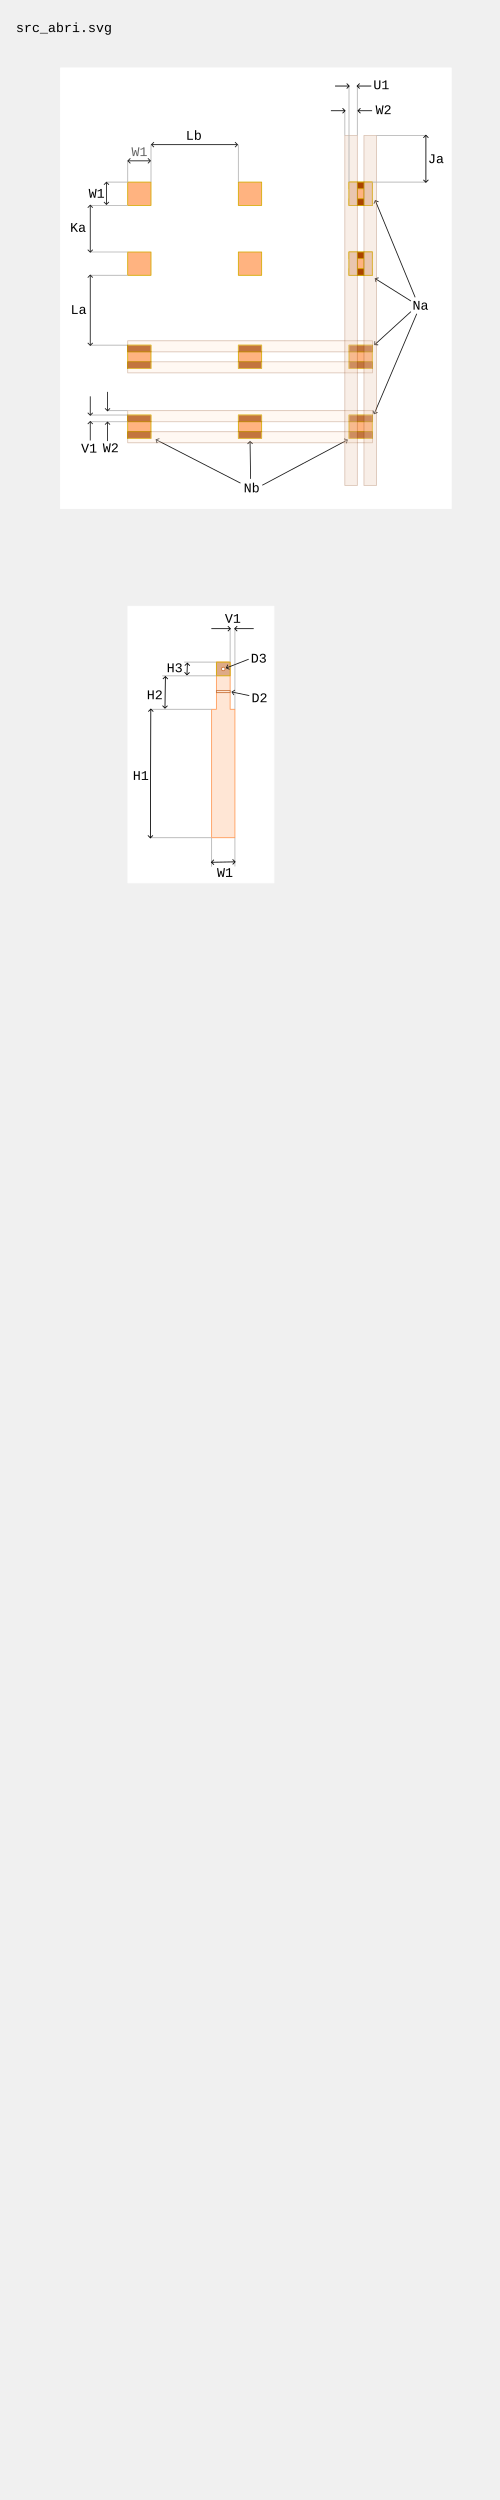
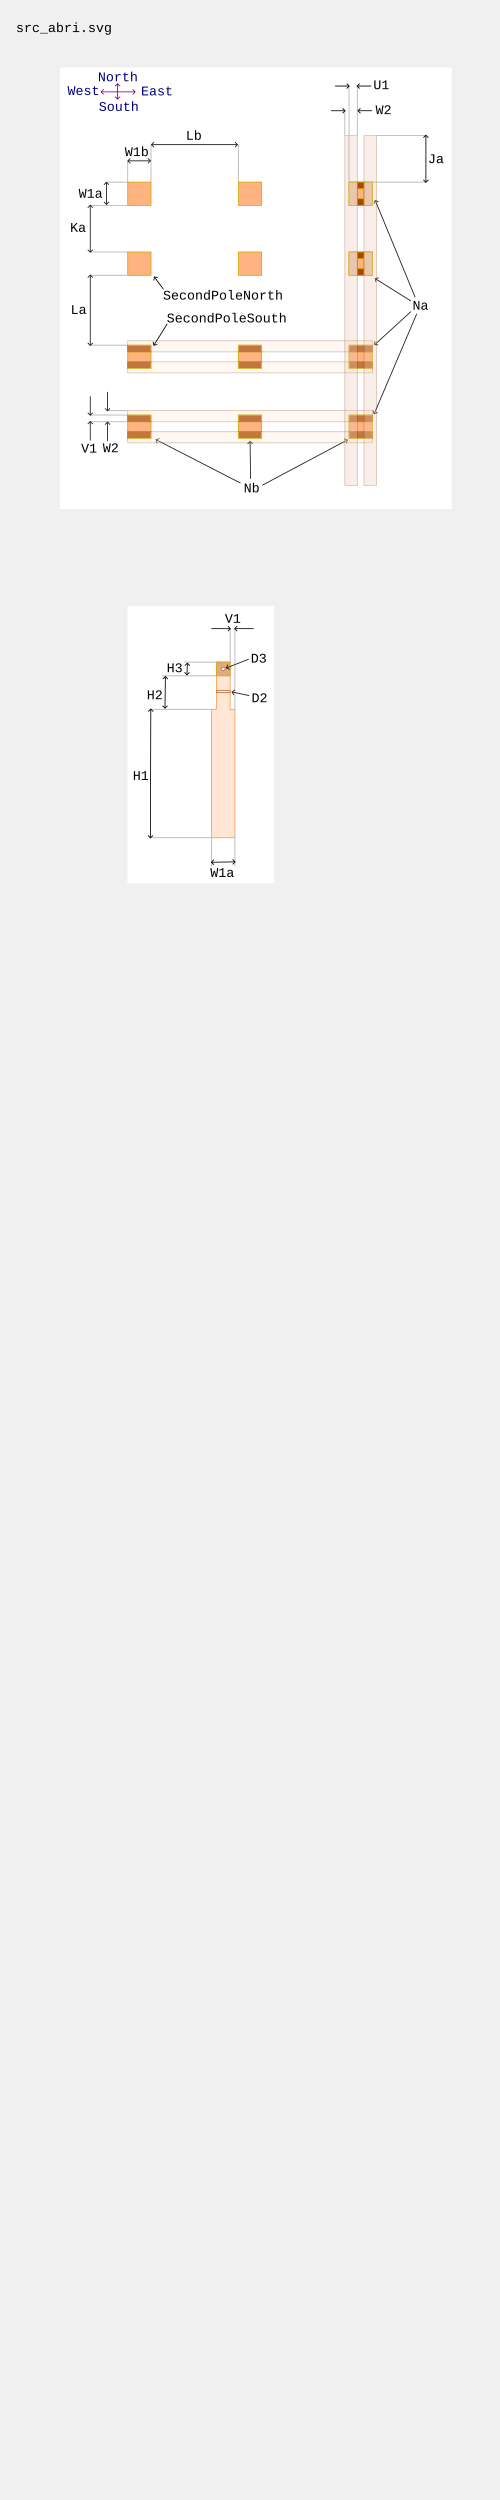
<svg xmlns="http://www.w3.org/2000/svg" width="600" height="3000" viewBox="0 0 158.75 793.75" version="1.1" id="svg1">
  <defs id="defs1">
+     <rect x="7.008" y="105.754" width="74.537" height="33.128" id="rect36" />
+     <rect x="175.195" y="110.213" width="89.19" height="29.942" id="rect35" />
+     <rect x="88.553" y="138.882" width="82.819" height="22.935" id="rect31" />
+     <rect x="97.472" y="87.279" width="78.997" height="23.572" id="rect26" />
+     <rect x="200.04" y="372.687" width="167.55" height="24.846" id="rect25" />
+     <rect x="195.581" y="345.293" width="205.774" height="28.031" id="rect11" />
    <rect x="165.776" y="741.261" width="31.533" height="28.155" id="rect33" />
    <rect x="112.845" y="741.035" width="33.11" height="25.677" id="rect32" />
    <rect x="152.487" y="717.611" width="42.57" height="29.506" id="rect29" />
    <rect x="410.835" y="850.051" width="34.687" height="30.632" id="rect28" />
    <rect x="403.177" y="903.658" width="27.479" height="31.984" id="rect27" />
    <rect x="396.42" y="966.725" width="38.291" height="32.434" id="rect24" />
    <rect x="327.047" y="1010.871" width="49.102" height="33.786" id="rect10" />
    <rect x="461.739" y="125.908" width="36.263" height="20.497" id="rect22" />
    <rect x="464.217" y="87.843" width="22.974" height="18.743" id="rect21" />
    <rect x="542.375" y="250.916" width="42.345" height="36.939" id="rect20" />
    <rect x="94.988" y="598.685" width="46.15" height="31.083" id="rect18" />
    <rect x="69.122" y="574.646" width="42.533" height="39.809" id="rect16" />
    <rect x="268.844" y="570.816" width="86.005" height="42.047" id="rect9" />
    <rect x="326.181" y="113.399" width="50.329" height="40.135" id="rect8" />
    <rect x="26.12" y="163.09" width="40.773" height="37.587" id="rect7" />
    <rect x="41.41" y="245.524" width="36.313" height="39.883" id="rect6" />
    <rect x="205.137" y="90.464" width="59.248" height="45.232" id="rect5" />
    <marker style="overflow:visible" id="ArrowWide" refX="0" refY="0" orient="auto-start-reverse" markerWidth="1" markerHeight="1" viewBox="0 0 1 1" preserveAspectRatio="xMidYMid">
      <path style="fill:none;stroke:context-stroke;stroke-width:1;stroke-linecap:butt" d="M 3,-3 0,0 3,3" transform="rotate(180,0.125,0)" id="path1" />
    </marker>
    <rect x="36.95" y="343.381" width="54.788" height="47.143" id="rect4" />
    <rect x="19.112" y="24.209" width="242.087" height="57.336" id="rect1" />
    <marker style="overflow:visible" id="ArrowWide-7" refX="0" refY="0" orient="auto-start-reverse" markerWidth="1" markerHeight="1" viewBox="0 0 1 1" preserveAspectRatio="xMidYMid">
      <path style="fill:none;stroke:context-stroke;stroke-width:1;stroke-linecap:butt" d="M 3,-3 0,0 3,3" transform="rotate(180,0.125,0)" id="path1-4" />
    </marker>
    <marker style="overflow:visible" id="ArrowWide-7-8" refX="0" refY="0" orient="auto-start-reverse" markerWidth="1" markerHeight="1" viewBox="0 0 1 1" preserveAspectRatio="xMidYMid">
      <path style="fill:none;stroke:context-stroke;stroke-width:1;stroke-linecap:butt" d="M 3,-3 0,0 3,3" transform="rotate(180,0.125,0)" id="path1-4-6" />
    </marker>
    <marker style="overflow:visible" id="ArrowWide-7-8-9" refX="0" refY="0" orient="auto-start-reverse" markerWidth="1" markerHeight="1" viewBox="0 0 1 1" preserveAspectRatio="xMidYMid">
      <path style="fill:none;stroke:context-stroke;stroke-width:1;stroke-linecap:butt" d="M 3,-3 0,0 3,3" transform="rotate(180,0.125,0)" id="path1-4-6-5" />
    </marker>
    <marker style="overflow:visible" id="ArrowWide-7-1" refX="0" refY="0" orient="auto-start-reverse" markerWidth="1" markerHeight="1" viewBox="0 0 1 1" preserveAspectRatio="xMidYMid">
      <path style="fill:none;stroke:context-stroke;stroke-width:1;stroke-linecap:butt" d="M 3,-3 0,0 3,3" transform="rotate(180,0.125,0)" id="path1-4-0" />
    </marker>
    <rect x="205.137" y="90.464" width="59.248" height="45.232" id="rect5-0" />
    <marker style="overflow:visible" id="ArrowWide-0" refX="0" refY="0" orient="auto-start-reverse" markerWidth="1" markerHeight="1" viewBox="0 0 1 1" preserveAspectRatio="xMidYMid">
      <path style="fill:none;stroke:context-stroke;stroke-width:1;stroke-linecap:butt" d="M 3,-3 0,0 3,3" transform="rotate(180,0.125,0)" id="path1-8" />
    </marker>
    <marker style="overflow:visible" id="ArrowWide-3" refX="0" refY="0" orient="auto-start-reverse" markerWidth="1" markerHeight="1" viewBox="0 0 1 1" preserveAspectRatio="xMidYMid">
      <path style="fill:none;stroke:context-stroke;stroke-width:1;stroke-linecap:butt" d="M 3,-3 0,0 3,3" transform="rotate(180,0.125,0)" id="path1-1" />
    </marker>
    <marker style="overflow:visible" id="ArrowWide-0-3" refX="0" refY="0" orient="auto-start-reverse" markerWidth="1" markerHeight="1" viewBox="0 0 1 1" preserveAspectRatio="xMidYMid">
      <path style="fill:none;stroke:context-stroke;stroke-width:1;stroke-linecap:butt" d="M 3,-3 0,0 3,3" transform="rotate(180,0.125,0)" id="path1-8-3" />
    </marker>
    <marker style="overflow:visible" id="ArrowWide-00" refX="0" refY="0" orient="auto-start-reverse" markerWidth="1" markerHeight="1" viewBox="0 0 1 1" preserveAspectRatio="xMidYMid">
      <path style="fill:none;stroke:context-stroke;stroke-width:1;stroke-linecap:butt" d="M 3,-3 0,0 3,3" transform="rotate(180,0.125,0)" id="path1-46" />
    </marker>
    <marker style="overflow:visible" id="ArrowWide-00-9" refX="0" refY="0" orient="auto-start-reverse" markerWidth="1" markerHeight="1" viewBox="0 0 1 1" preserveAspectRatio="xMidYMid">
      <path style="fill:none;stroke:context-stroke;stroke-width:1;stroke-linecap:butt" d="M 3,-3 0,0 3,3" transform="rotate(180,0.125,0)" id="path1-46-8" />
    </marker>
    <marker style="overflow:visible" id="ArrowWide-9" refX="0" refY="0" orient="auto-start-reverse" markerWidth="1" markerHeight="1" viewBox="0 0 1 1" preserveAspectRatio="xMidYMid">
      <path style="fill:none;stroke:context-stroke;stroke-width:1;stroke-linecap:butt" d="M 3,-3 0,0 3,3" transform="rotate(180,0.125,0)" id="path1-6" />
    </marker>
    <marker style="overflow:visible" id="ArrowWide-1" refX="0" refY="0" orient="auto-start-reverse" markerWidth="1" markerHeight="1" viewBox="0 0 1 1" preserveAspectRatio="xMidYMid">
      <path style="fill:none;stroke:context-stroke;stroke-width:1;stroke-linecap:butt" d="M 3,-3 0,0 3,3" transform="rotate(180,0.125,0)" id="path1-9" />
    </marker>
    <marker style="overflow:visible" id="ArrowWide-1-3" refX="0" refY="0" orient="auto-start-reverse" markerWidth="1" markerHeight="1" viewBox="0 0 1 1" preserveAspectRatio="xMidYMid">
      <path style="fill:none;stroke:context-stroke;stroke-width:1;stroke-linecap:butt" d="M 3,-3 0,0 3,3" transform="rotate(180,0.125,0)" id="path1-9-6" />
    </marker>
    <marker style="overflow:visible" id="ArrowWide-30" refX="0" refY="0" orient="auto-start-reverse" markerWidth="1" markerHeight="1" viewBox="0 0 1 1" preserveAspectRatio="xMidYMid">
      <path style="fill:none;stroke:context-stroke;stroke-width:1;stroke-linecap:butt" d="M 3,-3 0,0 3,3" transform="rotate(180,0.125,0)" id="path1-7" />
    </marker>
+     <marker style="overflow:visible" id="ArrowWide-75" refX="0" refY="0" orient="auto-start-reverse" markerWidth="1" markerHeight="1" viewBox="0 0 1 1" preserveAspectRatio="xMidYMid">
+       <path style="fill:none;stroke:context-stroke;stroke-width:1;stroke-linecap:butt" d="M 3,-3 0,0 3,3" transform="rotate(180,0.125,0)" id="path1-3" />
+     </marker>
  </defs>
  <g id="layer1">
    <rect style="fill:#ffffff;stroke:#ffffff;stroke-width:0.265;stroke-linejoin:round;stroke-dasharray:none" id="rect34" width="46.354" height="87.819" x="40.623" y="192.494" />
    <rect style="opacity:1;fill:#ffffff;stroke:#ffffff;stroke-width:0.265;stroke-linejoin:round;stroke-dasharray:none" id="rect23" width="124.059" height="139.904" x="19.216" y="21.575" />
    <text xml:space="preserve" transform="scale(0.2645833)" id="text1" style="font-size:16px;line-height:normal;font-family:'Liberation Mono';-inkscape-font-specification:'Liberation Mono';text-decoration-color:#000000;white-space:pre;shape-inside:url(#rect1);display:inline;fill:#000000;stroke-width:1;-inkscape-stroke:none;stop-color:#000000">
-       <tspan x="19.111" y="38.445" id="tspan1">src_abri.svg</tspan>
+       <tspan x="19.111" y="38.445" id="tspan22">src_abri.svg</tspan>
    </text>
    <rect style="fill:#ffb380;stroke:#d4aa00;stroke-width:0.265;stroke-linejoin:round" id="rect2" width="7.396" height="7.396" x="57.819" y="-118.202" transform="rotate(90)" />
    <rect style="fill:#fff6d5;stroke:#d4aa00;stroke-width:0.265;stroke-linejoin:round" id="rect3" width="7.396" height="27.734" x="65.479" y="-263.015" transform="rotate(90)" />
    <rect style="fill:#fff6d5;stroke:#d4aa00;stroke-width:0.265;stroke-linejoin:round" id="rect3-3" width="7.396" height="14.792" x="263.015" y="72.876" />
    <rect style="fill:#ffb380;stroke:#d4aa00;stroke-width:0.265;stroke-linejoin:round" id="rect2-1" width="7.396" height="7.396" x="80.007" y="-118.202" transform="rotate(90)" />
    <rect style="fill:#fff6d5;stroke:#d4aa00;stroke-width:0.265;stroke-linejoin:round" id="rect3-3-3" width="7.396" height="22.188" x="263.015" y="95.064" />
    <rect style="fill:#ffb380;stroke:#d4aa00;stroke-width:0.265;stroke-linejoin:round" id="rect2-6" width="7.396" height="7.396" x="109.591" y="-118.202" transform="rotate(90)" />
    <rect style="fill:#fff6d5;stroke:#d4aa00;stroke-width:0.265;stroke-linejoin:round" id="rect3-3-1" width="7.396" height="14.792" x="263.015" y="124.648" />
    <rect style="fill:#ffb380;stroke:#d4aa00;stroke-width:0.265;stroke-linejoin:round" id="rect2-1-8" width="7.396" height="7.396" x="131.779" y="-118.202" transform="rotate(90)" />
    <rect style="fill:#fff6d5;stroke:#d4aa00;stroke-width:0.265;stroke-linejoin:round" id="rect3-2" width="7.396" height="27.734" x="139.44" y="-263.015" transform="rotate(90)" />
    <rect style="fill:#ffb380;stroke:#d4aa00;stroke-width:0.265;stroke-linejoin:round" id="rect2-2" width="7.396" height="7.396" x="57.819" y="-83.073" transform="rotate(90)" />
    <rect style="fill:#fff6d5;stroke:#d4aa00;stroke-width:0.265;stroke-linejoin:round" id="rect3-3-2" width="7.396" height="14.792" x="227.885" y="72.876" />
    <rect style="fill:#ffb380;stroke:#d4aa00;stroke-width:0.265;stroke-linejoin:round" id="rect2-1-89" width="7.396" height="7.396" x="80.007" y="-83.073" transform="rotate(90)" />
    <rect style="fill:#fff6d5;stroke:#d4aa00;stroke-width:0.265;stroke-linejoin:round" id="rect3-3-3-7" width="7.396" height="22.188" x="227.885" y="95.064" />
    <rect style="fill:#ffb380;stroke:#d4aa00;stroke-width:0.265;stroke-linejoin:round" id="rect2-6-3" width="7.396" height="7.396" x="109.591" y="-83.073" transform="rotate(90)" />
    <rect style="fill:#fff6d5;stroke:#d4aa00;stroke-width:0.265;stroke-linejoin:round" id="rect3-3-1-6" width="7.396" height="14.792" x="227.885" y="124.648" />
    <rect style="fill:#ffb380;stroke:#d4aa00;stroke-width:0.265;stroke-linejoin:round" id="rect2-1-8-1" width="7.396" height="7.396" x="131.779" y="-83.073" transform="rotate(90)" />
    <rect style="fill:#fff6d5;stroke:#d4aa00;stroke-width:0.265;stroke-linejoin:round" id="rect3-9" width="7.396" height="27.734" x="65.479" y="-227.885" transform="rotate(90)" />
    <rect style="fill:#fff6d5;stroke:#d4aa00;stroke-width:0.265;stroke-linejoin:round" id="rect3-2-4" width="7.396" height="27.734" x="139.44" y="-227.885" transform="rotate(90)" />
    <rect style="fill:#ffb380;stroke:#d4aa00;stroke-width:0.265;stroke-linejoin:round" id="rect2-2-7" width="7.396" height="7.396" x="57.819" y="-47.943" transform="rotate(90)" />
    <rect style="fill:#fff6d5;stroke:#d4aa00;stroke-width:0.265;stroke-linejoin:round" id="rect3-3-2-8" width="7.396" height="14.792" x="192.756" y="72.876" />
    <rect style="fill:#ffb380;stroke:#d4aa00;stroke-width:0.265;stroke-linejoin:round" id="rect2-1-89-4" width="7.396" height="7.396" x="80.007" y="-47.943" transform="rotate(90)" />
    <rect style="fill:#fff6d5;stroke:#d4aa00;stroke-width:0.265;stroke-linejoin:round" id="rect3-3-3-7-5" width="7.396" height="22.188" x="192.756" y="95.064" />
    <rect style="fill:#ffb380;stroke:#d4aa00;stroke-width:0.265;stroke-linejoin:round" id="rect2-6-3-0" width="7.396" height="7.396" x="109.591" y="-47.943" transform="rotate(90)" />
    <rect style="fill:#fff6d5;stroke:#d4aa00;stroke-width:0.265;stroke-linejoin:round" id="rect3-3-1-6-3" width="7.396" height="14.792" x="192.756" y="124.648" />
    <rect style="fill:#ffb380;stroke:#d4aa00;stroke-width:0.265;stroke-linejoin:round" id="rect2-1-8-1-6" width="7.396" height="7.396" x="131.779" y="-47.943" transform="rotate(90)" />
    <text xml:space="preserve" transform="matrix(0.2645833,0,0,0.2645833,121.1935,3.708286)" id="text3" style="font-size:16px;line-height:normal;font-family:'Liberation Mono';-inkscape-font-specification:'Liberation Mono';text-decoration-color:#000000;white-space:pre;shape-inside:url(#rect4);display:inline;fill:#000000;stroke-width:1;-inkscape-stroke:none;stop-color:#000000">
-       <tspan x="36.949" y="357.617" id="tspan2">Na</tspan>
+       <tspan x="36.949" y="357.617" id="tspan23">Na</tspan>
    </text>
    <path style="fill:#ffb380;stroke:#b3b3b3;stroke-width:0.265;stroke-linejoin:round" d="M 40.548,65.215 H 28.655" id="path4" />
    <path style="fill:#ffb380;stroke:#b3b3b3;stroke-width:0.265;stroke-linejoin:round" d="M 40.548,80.007 H 28.655" id="path4-2" />
    <path style="fill:#ffb380;stroke:#b3b3b3;stroke-width:0.265;stroke-linejoin:round" d="M 40.548,87.403 H 28.655" id="path4-2-5" />
    <path style="fill:#ffb380;stroke:#b3b3b3;stroke-width:0.265;stroke-linejoin:round" d="M 40.548,109.591 H 28.655" id="path4-2-6" />
    <path style="fill:#ffb380;stroke:#1a1a1a;stroke-width:0.265;stroke-linejoin:round;stroke-dasharray:none;marker-start:url(#ArrowWide);marker-end:url(#ArrowWide)" d="m 28.655,87.403 v 22.188" id="path5" />
    <path style="fill:#ffb380;stroke:#1a1a1a;stroke-width:0.265;stroke-linejoin:round;stroke-dasharray:none;marker-start:url(#ArrowWide-7);marker-end:url(#ArrowWide-7)" d="M 28.655,65.215 V 80.007" id="path5-5" />
    <path style="fill:#ffb380;stroke:#b3b3b3;stroke-width:0.265;stroke-linejoin:round" d="M 40.548,57.819 H 33.796" id="path4-3" />
    <path style="fill:#ffb380;stroke:#1a1a1a;stroke-width:0.265;stroke-linejoin:round;stroke-dasharray:none;marker-start:url(#ArrowWide-7-8);marker-end:url(#ArrowWide-7-8)" d="m 33.796,57.931 v 6.916" id="path5-5-3" />
    <path style="fill:#ffb380;stroke:#b3b3b3;stroke-width:0.265;stroke-linejoin:round" d="M 40.548,57.819 V 51.067" id="path4-3-0" />
    <path style="fill:#ffb380;stroke:#b3b3b3;stroke-width:0.265;stroke-linejoin:round" d="M 47.943,45.926 V 57.819" id="path4-6" />
    <path style="fill:#ffb380;stroke:#b3b3b3;stroke-width:0.265;stroke-linejoin:round" d="M 75.677,45.926 V 57.819" id="path4-6-2" />
    <path style="fill:#ffb380;stroke:#1a1a1a;stroke-width:0.265;stroke-linejoin:round;stroke-dasharray:none;marker-start:url(#ArrowWide-7-8-9);marker-end:url(#ArrowWide-7-8-9)" d="M 47.686,51.067 H 40.665" id="path5-5-3-7" />
    <path style="fill:#ffb380;stroke:#1a1a1a;stroke-width:0.265;stroke-linejoin:round;stroke-dasharray:none;marker-start:url(#ArrowWide-7-1);marker-end:url(#ArrowWide-7-1)" d="M 75.344,45.926 H 48.155" id="path5-5-9" />
-     <text xml:space="preserve" transform="matrix(0.2645833,0,0,0.2645833,-26.12656,35.08155)" id="text5" style="font-size:16px;line-height:normal;font-family:'Liberation Mono';-inkscape-font-specification:'Liberation Mono';text-decoration-color:#000000;white-space:pre;shape-inside:url(#rect5);display:inline;fill:#000000;stroke-width:1;-inkscape-stroke:none;stop-color:#000000">
-       <tspan x="205.137" y="104.701" id="tspan3">W1</tspan>
-     </text>
-     <text xml:space="preserve" transform="matrix(0.2645833,0,0,0.2645833,-12.53844,21.85732)" id="text5-7" style="font-size:16px;line-height:normal;font-family:'Liberation Mono';-inkscape-font-specification:'Liberation Mono';text-decoration-color:#000000;white-space:pre;shape-inside:url(#rect5-0);display:inline;fill:#666666;stroke-width:1;-inkscape-stroke:none;stop-color:#000000">
-       <tspan x="205.137" y="104.701" id="tspan4">W1</tspan>
+     <text xml:space="preserve" transform="matrix(0.2645833,0,0,0.2645833,-29.30156,35.08155)" id="text5" style="font-size:16px;line-height:normal;font-family:'Liberation Mono';-inkscape-font-specification:'Liberation Mono';text-decoration-color:#000000;white-space:pre;shape-inside:url(#rect5);display:inline;fill:#000000;stroke-width:1;-inkscape-stroke:none;stop-color:#000000">
+       <tspan x="205.137" y="104.701" id="tspan24">W1a</tspan>
+     </text>
+     <text xml:space="preserve" transform="matrix(0.2645833,0,0,0.2645833,-14.65511,21.85732)" id="text5-7" style="font-size:16px;line-height:normal;font-family:'Liberation Mono';-inkscape-font-specification:'Liberation Mono';text-decoration-color:#000000;white-space:pre;shape-inside:url(#rect5-0);display:inline;fill:#000000;stroke-width:1;-inkscape-stroke:none;stop-color:#000000">
+       <tspan x="205.137" y="104.701" id="tspan27">W1b</tspan>
    </text>
    <text xml:space="preserve" transform="matrix(0.2645833,0,0,0.2645833,11.29342,4.888195)" id="text6" style="font-size:16px;line-height:normal;font-family:'Liberation Mono';-inkscape-font-specification:'Liberation Mono';text-decoration-color:#000000;white-space:pre;shape-inside:url(#rect6);display:inline;fill:#000000;stroke-width:1;-inkscape-stroke:none;stop-color:#000000">
-       <tspan x="41.41" y="259.762" id="tspan5">Ka</tspan>
+       <tspan x="41.41" y="259.762" id="tspan28">Ka</tspan>
    </text>
    <text xml:space="preserve" transform="matrix(0.2645833,0,0,0.2645833,15.50738,52.7588)" id="text7" style="font-size:16px;line-height:normal;font-family:'Liberation Mono';-inkscape-font-specification:'Liberation Mono';text-decoration-color:#000000;white-space:pre;shape-inside:url(#rect7);display:inline;fill:#000000;stroke-width:1;-inkscape-stroke:none;stop-color:#000000">
-       <tspan x="26.119" y="177.326" id="tspan6">La</tspan>
+       <tspan x="26.119" y="177.326" id="tspan29">La</tspan>
    </text>
    <text xml:space="preserve" transform="matrix(0.2645833,0,0,0.2645833,-27.30647,10.61918)" id="text8" style="font-size:16px;line-height:normal;font-family:'Liberation Mono';-inkscape-font-specification:'Liberation Mono';text-decoration-color:#000000;white-space:pre;shape-inside:url(#rect8);display:inline;fill:#000000;stroke-width:1;-inkscape-stroke:none;stop-color:#000000">
-       <tspan x="326.18" y="127.635" id="tspan7">Lb</tspan>
+       <tspan x="326.18" y="127.635" id="tspan30">Lb</tspan>
    </text>
    <text xml:space="preserve" transform="matrix(0.2645833,0,0,0.2645833,6.236663,1.517026)" id="text9" style="font-size:16px;line-height:normal;font-family:'Liberation Mono';-inkscape-font-specification:'Liberation Mono';text-decoration-color:#000000;white-space:pre;shape-inside:url(#rect9);display:inline;fill:#000000;stroke-width:1;-inkscape-stroke:none;stop-color:#000000">
-       <tspan x="268.844" y="585.053" id="tspan8">Nb</tspan>
+       <tspan x="268.844" y="585.053" id="tspan32">Nb</tspan>
    </text>
    <path style="fill:#666666;stroke:#1a1a1a;stroke-width:0.265;stroke-linejoin:round;stroke-dasharray:none;marker-start:url(#ArrowWide)" d="m 49.606,139.633 26.751,13.755" id="path9" />
    <path style="fill:#666666;stroke:#1a1a1a;stroke-width:0.265;stroke-linejoin:round;stroke-dasharray:none;marker-start:url(#ArrowWide)" d="m 79.391,140.2 0.169,11.84" id="path10" />
    <path style="fill:#666666;stroke:#1a1a1a;stroke-width:0.265;stroke-linejoin:round;stroke-dasharray:none;marker-start:url(#ArrowWide)" d="M 110.246,139.694 83.268,154.062" id="path11" />
    <path style="fill:#666666;stroke:#1a1a1a;stroke-width:0.265;stroke-linejoin:round;stroke-dasharray:none;marker-start:url(#ArrowWide)" d="m 119.171,63.715 12.642,30.678" id="path12" />
    <path style="fill:#666666;stroke:#1a1a1a;stroke-width:0.265;stroke-linejoin:round;stroke-dasharray:none;marker-start:url(#ArrowWide)" d="m 119.171,88.493 11.293,7.079" id="path13" />
    <path style="fill:#666666;stroke:#1a1a1a;stroke-width:0.265;stroke-linejoin:round;stroke-dasharray:none;marker-start:url(#ArrowWide)" d="M 119.002,109.394 130.464,98.944" id="path14" />
    <path style="fill:#666666;stroke:#1a1a1a;stroke-width:0.265;stroke-linejoin:round;stroke-dasharray:none;marker-start:url(#ArrowWide)" d="M 118.834,131.307 132.318,99.618" id="path15" />
    <rect style="fill:#aa4400;stroke:#d4aa00;stroke-width:0.265;stroke-linejoin:round" id="rect2-1-8-1-6-9" width="2.117" height="7.396" x="131.779" y="-47.943" transform="rotate(90)" />
    <rect style="fill:#aa4400;stroke:#d4aa00;stroke-width:0.265;stroke-linejoin:round" id="rect2-1-8-1-6-9-3" width="2.117" height="7.396" x="137.059" y="-47.943" transform="rotate(90)" />
    <path style="fill:#ffb380;stroke:#b3b3b3;stroke-width:0.265;stroke-linejoin:round" d="M 40.548,131.779 H 28.655" id="path4-2-6-9" />
    <path style="fill:#ffb380;stroke:#b3b3b3;stroke-width:0.265;stroke-linejoin:round" d="M 40.548,133.896 H 28.655" id="path4-2-6-9-9" />
    <path style="fill:#aa4400;stroke:#1a1a1a;stroke-width:0.265;stroke-linejoin:round;stroke-dasharray:none;marker-start:url(#ArrowWide)" d="m 28.655,131.779 v -5.95" id="path16" />
    <path style="fill:#aa4400;stroke:#1a1a1a;stroke-width:0.265;stroke-linejoin:round;stroke-dasharray:none;marker-start:url(#ArrowWide-0)" d="m 28.655,133.896 v 5.95" id="path16-0" />
    <text xml:space="preserve" transform="matrix(0.2645833,0,0,0.2645833,7.458499,-12.10139)" id="text16" style="font-size:16px;line-height:normal;font-family:'Liberation Mono';-inkscape-font-specification:'Liberation Mono';text-decoration-color:#000000;white-space:pre;shape-inside:url(#rect16);display:inline;fill:#000000;stroke-width:1;-inkscape-stroke:none;stop-color:#000000">
-       <tspan x="69.123" y="588.883" id="tspan9">V1</tspan>
+       <tspan x="69.123" y="588.883" id="tspan33">V1</tspan>
    </text>
    <rect style="fill:#aa4400;stroke:#d4aa00;stroke-width:0.265;stroke-linejoin:round" id="rect2-1-8-1-6-9-5" width="2.117" height="7.396" x="131.779" y="-83.073" transform="rotate(90)" />
    <rect style="fill:#aa4400;stroke:#d4aa00;stroke-width:0.265;stroke-linejoin:round" id="rect2-1-8-1-6-9-3-6" width="2.117" height="7.396" x="137.059" y="-83.073" transform="rotate(90)" />
    <rect style="fill:#aa4400;stroke:#d4aa00;stroke-width:0.265;stroke-linejoin:round" id="rect2-1-8-1-6-9-8" width="2.117" height="7.396" x="109.591" y="-47.943" transform="rotate(90)" />
    <rect style="fill:#aa4400;stroke:#d4aa00;stroke-width:0.265;stroke-linejoin:round" id="rect2-1-8-1-6-9-3-4" width="2.117" height="7.396" x="114.871" y="-47.943" transform="rotate(90)" />
    <rect style="fill:#aa4400;stroke:#d4aa00;stroke-width:0.265;stroke-linejoin:round" id="rect2-1-8-1-6-9-0" width="2.117" height="7.396" x="109.591" y="-83.073" transform="rotate(90)" />
    <rect style="fill:#aa4400;stroke:#d4aa00;stroke-width:0.265;stroke-linejoin:round" id="rect2-1-8-1-6-9-3-44" width="2.117" height="7.396" x="114.871" y="-83.073" transform="rotate(90)" />
    <rect style="fill:#aa4400;stroke:#d4aa00;stroke-width:0.265;stroke-linejoin:round" id="rect2-1-8-1-6-9-31" width="2.117" height="7.396" x="131.779" y="-118.202" transform="rotate(90)" />
    <rect style="fill:#aa4400;stroke:#d4aa00;stroke-width:0.265;stroke-linejoin:round" id="rect2-1-8-1-6-9-3-7" width="2.117" height="7.396" x="137.059" y="-118.202" transform="rotate(90)" />
    <rect style="fill:#aa4400;stroke:#d4aa00;stroke-width:0.265;stroke-linejoin:round" id="rect2-1-8-1-6-9-1" width="2.117" height="7.396" x="109.591" y="-118.202" transform="rotate(90)" />
    <rect style="fill:#aa4400;stroke:#d4aa00;stroke-width:0.265;stroke-linejoin:round" id="rect2-1-8-1-6-9-3-78" width="2.117" height="7.396" x="114.871" y="-118.202" transform="rotate(90)" />
    <rect style="fill:#ffe6d5;stroke:#803300;stroke-width:0.265;stroke-linejoin:round;stroke-dasharray:none;opacity:0.3" id="rect17" width="77.718" height="3.518" x="40.548" y="130.378" />
    <rect style="fill:#ffe6d5;stroke:#803300;stroke-width:0.265;stroke-linejoin:round;stroke-dasharray:none;opacity:0.3" id="rect17-8" width="77.718" height="3.518" x="40.548" y="137.059" />
    <path style="fill:#ffb380;stroke:#b3b3b3;stroke-width:0.265;stroke-linejoin:round" d="M 40.548,130.378 H 34.138" id="path4-2-6-9-3" />
    <path style="fill:#aa4400;stroke:#1a1a1a;stroke-width:0.265;stroke-linejoin:round;stroke-dasharray:none;marker-start:url(#ArrowWide-3)" d="m 34.138,130.378 v -5.95" id="path16-6" />
    <path style="fill:#aa4400;stroke:#1a1a1a;stroke-width:0.265;stroke-linejoin:round;stroke-dasharray:none;marker-start:url(#ArrowWide-0-3)" d="m 34.138,134.082 v 5.95" id="path16-0-0" />
    <text xml:space="preserve" transform="matrix(0.2645833,0,0,0.2645833,7.508896,-18.59346)" id="text17" style="font-size:16px;line-height:normal;font-family:'Liberation Mono';-inkscape-font-specification:'Liberation Mono';text-decoration-color:#000000;white-space:pre;shape-inside:url(#rect18);display:inline;fill:#000000;stroke-width:1;-inkscape-stroke:none;stop-color:#000000">
-       <tspan x="94.988" y="612.92" id="tspan10">W2</tspan>
+       <tspan x="94.988" y="612.92" id="tspan34">W2</tspan>
    </text>
    <rect style="opacity:0.3;fill:#ffe6d5;stroke:#803300;stroke-width:0.265;stroke-linejoin:round;stroke-dasharray:none" id="rect17-9" width="77.718" height="3.518" x="40.548" y="108.19" />
    <rect style="opacity:0.3;fill:#ffe6d5;stroke:#803300;stroke-width:0.265;stroke-linejoin:round;stroke-dasharray:none" id="rect17-8-7" width="77.718" height="3.518" x="40.548" y="114.871" />
    <rect style="fill:#aa4400;stroke:#d4aa00;stroke-width:0.265;stroke-linejoin:round" id="rect2-1-8-1-6-9-31-3" width="2.117" height="7.396" x="57.819" y="-118.202" transform="rotate(90)" />
    <rect style="fill:#aa4400;stroke:#d4aa00;stroke-width:0.265;stroke-linejoin:round" id="rect2-1-8-1-6-9-3-7-0" width="2.117" height="7.396" x="63.098" y="-118.202" transform="rotate(90)" />
    <rect style="fill:#e9c6af;stroke:#d4aa00;stroke-width:0.265;stroke-linejoin:round" id="rect2-1-8-1-6-9-31-3-0" width="2.646" height="7.396" x="110.807" y="57.819" />
    <rect style="fill:#e9c6af;stroke:#d4aa00;stroke-width:0.265;stroke-linejoin:round" id="rect2-1-8-1-6-9-31-3-0-9" width="2.646" height="7.396" x="115.557" y="57.819" />
    <rect style="fill:#aa4400;stroke:#d4aa00;stroke-width:0.265;stroke-linejoin:round" id="rect2-1-8-1-6-9-31-3-7" width="2.117" height="7.396" x="80.007" y="-118.202" transform="rotate(90)" />
    <rect style="fill:#aa4400;stroke:#d4aa00;stroke-width:0.265;stroke-linejoin:round" id="rect2-1-8-1-6-9-3-7-0-5" width="2.117" height="7.396" x="85.286" y="-118.202" transform="rotate(90)" />
    <rect style="fill:#e9c6af;stroke:#d4aa00;stroke-width:0.265;stroke-linejoin:round" id="rect2-1-8-1-6-9-31-3-0-4" width="2.646" height="7.396" x="110.807" y="80.007" />
    <rect style="fill:#e9c6af;stroke:#d4aa00;stroke-width:0.265;stroke-linejoin:round" id="rect2-1-8-1-6-9-31-3-0-9-8" width="2.646" height="7.396" x="115.557" y="80.007" />
    <rect style="opacity:0.3;fill:#e9c6af;stroke:#803300;stroke-width:0.265;stroke-linejoin:round;stroke-dasharray:none" id="rect19" width="3.969" height="111.125" x="115.557" y="43.008" />
    <rect style="opacity:0.3;fill:#e9c6af;stroke:#803300;stroke-width:0.265;stroke-linejoin:round;stroke-dasharray:none" id="rect19-4" width="3.969" height="111.125" x="109.484" y="43.008" />
    <rect style="fill:#e9c6af;stroke:#d4aa00;stroke-width:0.265;stroke-linejoin:round" id="rect2-1-8-1-6-9-31-3-0-9-3" width="2.646" height="14.81" x="178.782" y="37.634" />
    <rect style="fill:#e9c6af;stroke:#d4aa00;stroke-width:0.265;stroke-linejoin:round" id="rect2-1-8-1-6-9-31-3-0-9-3-1" width="2.646" height="14.81" x="174.032" y="37.634" />
    <rect style="fill:#e9c6af;stroke:#d4aa00;stroke-width:0.265;stroke-linejoin:round" id="rect2-1-8-1-6-9-31-3-0-9-3-0" width="2.646" height="14.81" x="173.699" y="130.572" />
    <path style="fill:#ffb380;stroke:#b3b3b3;stroke-width:0.265;stroke-linejoin:round" d="M 135.22,57.819 H 118.202" id="path4-6-2-6" />
    <path style="fill:#ffb380;stroke:#b3b3b3;stroke-width:0.265;stroke-linejoin:round" d="M 135.22,43.008 H 119.525" id="path4-6-2-6-8" />
    <path style="opacity:1;fill:#e9c6af;stroke:#000000;stroke-width:0.265;stroke-linejoin:round;stroke-dasharray:none;marker-start:url(#ArrowWide);marker-end:url(#ArrowWide)" d="M 135.22,43.008 V 57.819" id="path19" />
    <text xml:space="preserve" transform="matrix(0.2645833,0,0,0.2645833,-7.628085,-18.3677)" id="text19" style="font-size:16px;line-height:normal;font-family:'Liberation Mono';-inkscape-font-specification:'Liberation Mono';text-decoration-color:#000000;white-space:pre;shape-inside:url(#rect20);display:inline;fill:#000000;stroke-width:1;-inkscape-stroke:none;stop-color:#000000">
-       <tspan x="542.375" y="265.152" id="tspan11">Ja</tspan>
+       <tspan x="542.375" y="265.152" id="tspan37">Ja</tspan>
    </text>
    <path style="fill:#ffb380;stroke:#b3b3b3;stroke-width:0.265;stroke-linejoin:round" d="M 113.453,27.314 V 43.008" id="path4-6-2-6-8-0" />
    <path style="fill:#ffb380;stroke:#b3b3b3;stroke-width:0.265;stroke-linejoin:round" d="M 110.807,27.314 V 57.819" id="path4-6-2-6-8-0-6" />
    <path style="fill:#ffb380;stroke:#b3b3b3;stroke-width:0.265;stroke-linejoin:round" d="m 109.484,35.161 v 7.847" id="path4-6-2-6-8-0-3" />
    <path style="opacity:1;fill:#e9c6af;stroke:#000000;stroke-width:0.265;stroke-linejoin:round;stroke-dasharray:none;marker-start:url(#ArrowWide)" d="m 113.453,27.314 h 4.425" id="path20" />
    <path style="fill:#e9c6af;stroke:#000000;stroke-width:0.265;stroke-linejoin:round;stroke-dasharray:none;marker-start:url(#ArrowWide-00)" d="m 110.807,27.314 h -4.425" id="path20-7" />
    <path style="fill:#e9c6af;stroke:#000000;stroke-width:0.265;stroke-linejoin:round;stroke-dasharray:none;marker-start:url(#ArrowWide-00-9)" d="m 109.484,35.161 h -4.425" id="path20-7-8" />
    <path style="fill:#e9c6af;stroke:#000000;stroke-width:0.265;stroke-linejoin:round;stroke-dasharray:none;marker-start:url(#ArrowWide-9)" d="m 113.717,35.161 h 4.425" id="path20-76" />
    <text xml:space="preserve" transform="matrix(0.2645833,0,0,0.2645833,-4.290798,1.311077)" id="text20" style="font-size:16px;line-height:normal;font-family:'Liberation Mono';-inkscape-font-specification:'Liberation Mono';text-decoration-color:#000000;white-space:pre;shape-inside:url(#rect21);fill:#000000;stroke-width:1;-inkscape-stroke:none;stop-color:#000000">
-       <tspan x="464.217" y="102.08" id="tspan12">U1</tspan>
+       <tspan x="464.217" y="102.08" id="tspan38">U1</tspan>
    </text>
    <text xml:space="preserve" transform="matrix(0.2645833,0,0,0.2645833,-2.920126,-0.8343218)" id="text21" style="font-size:16px;line-height:normal;font-family:'Liberation Mono';-inkscape-font-specification:'Liberation Mono';text-decoration-color:#000000;white-space:pre;shape-inside:url(#rect22);fill:#000000;stroke-width:1;-inkscape-stroke:none;stop-color:#000000">
-       <tspan x="461.74" y="140.145" id="tspan13">W2</tspan>
+       <tspan x="461.74" y="140.145" id="tspan39">W2</tspan>
    </text>
    <rect style="fill:#ffb380;stroke:#d4aa00;stroke-width:0.265;stroke-linejoin:round" id="rect2-1-89-4-3" width="40.771" height="7.396" x="215.771" y="61.499" transform="rotate(90)" />
    <rect style="fill:#ffb380;stroke:#d4aa00;stroke-width:0.265;stroke-linejoin:round" id="rect2-1-89-4-3-1" width="14.981" height="4.362" x="200.789" y="63.016" transform="rotate(90)" />
    <path style="fill:#ffe6d5;stroke:#ff9955;stroke-width:0.265;stroke-linejoin:round" d="m 68.706,210.22 v 14.981 h -1.517 v 40.771 h 7.396 v -40.771 h -1.517 v -14.981 z" id="path2" />
    <rect style="fill:#deaa87;stroke:#d4aa00;stroke-width:0.265;stroke-linejoin:round" id="rect2-1-89-4-3-1-3" width="4.362" height="4.362" x="210.22" y="-73.067" transform="rotate(90)" />
    <path style="fill:#ffe6d5;stroke:#b3b3b3;stroke-width:0.265;stroke-linejoin:round" d="m 67.188,266.034 v 9.128" id="path3" />
    <path style="fill:#ffe6d5;stroke:#b3b3b3;stroke-width:0.265;stroke-linejoin:round" d="M 67.056,265.972 H 47.748" id="path3-2" />
    <path style="fill:#ffe6d5;stroke:#b3b3b3;stroke-width:0.265;stroke-linejoin:round" d="m 74.584,265.972 v 9.128" id="path3-6" />
    <path style="fill:#ffe6d5;stroke:#b3b3b3;stroke-width:0.265;stroke-linejoin:round" d="m 74.584,199.601 v 25.6" id="path3-6-5" />
    <path style="fill:#ffe6d5;stroke:#b3b3b3;stroke-width:0.265;stroke-linejoin:round" d="M 67.188,225.201 H 47.88" id="path3-2-5" />
    <path style="fill:#ffe6d5;stroke:#b3b3b3;stroke-width:0.265;stroke-linejoin:round" d="M 68.706,214.582 H 51.499" id="path3-2-9" />
    <path style="fill:#ffe6d5;stroke:#b3b3b3;stroke-width:0.265;stroke-linejoin:round" d="M 68.706,210.22 H 58.498" id="path3-2-2" />
    <path style="fill:#ffe6d5;stroke:#000000;stroke-width:0.265;stroke-linejoin:round;stroke-dasharray:none;marker-start:url(#ArrowWide);marker-end:url(#ArrowWide)" d="m 67.188,273.771 7.396,-0.132" id="path6" />
    <path style="fill:#ffe6d5;stroke:#000000;stroke-width:0.265;stroke-linejoin:round;stroke-dasharray:none;marker-start:url(#ArrowWide);marker-end:url(#ArrowWide)" d="m 47.88,225.201 -0.132,40.771" id="path7" />
    <path style="fill:#ffe6d5;stroke:#000000;stroke-width:0.265;stroke-linejoin:round;stroke-dasharray:none;marker-start:url(#ArrowWide-1);marker-end:url(#ArrowWide-1)" d="m 52.51,214.869 -0.132,9.912" id="path7-4" />
    <path style="fill:#ffe6d5;stroke:#000000;stroke-width:0.265;stroke-linejoin:round;stroke-dasharray:none;marker-start:url(#ArrowWide-1-3);marker-end:url(#ArrowWide-1-3)" d="m 59.493,210.613 -0.132,3.576" id="path7-4-2" />
-     <text xml:space="preserve" transform="matrix(0.2645833,0,0,0.2645833,-17.63995,7.190163)" id="text10" style="font-size:16px;line-height:normal;font-family:'Liberation Mono';-inkscape-font-specification:'Liberation Mono';text-decoration-color:#000000;white-space:pre;shape-inside:url(#rect10);fill:#000000;stroke-width:1;-inkscape-stroke:none;stop-color:#000000">
-       <tspan x="327.047" y="1025.108" id="tspan14">W1</tspan>
+     <text xml:space="preserve" transform="matrix(0.2645833,0,0,0.2645833,-19.75661,7.190163)" id="text10" style="font-size:16px;line-height:normal;font-family:'Liberation Mono';-inkscape-font-specification:'Liberation Mono';text-decoration-color:#000000;white-space:pre;shape-inside:url(#rect10);fill:#000000;stroke-width:1;-inkscape-stroke:none;stop-color:#000000">
+       <tspan x="327.047" y="1025.108" id="tspan40">W1a</tspan>
    </text>
    <text xml:space="preserve" transform="matrix(0.2645833,0,0,0.2645833,-62.72205,-11.91888)" id="text18" style="font-size:16px;line-height:normal;font-family:'Liberation Mono';-inkscape-font-specification:'Liberation Mono';text-decoration-color:#000000;white-space:pre;shape-inside:url(#rect24);fill:#000000;stroke-width:1;-inkscape-stroke:none;stop-color:#000000">
-       <tspan x="396.42" y="980.961" id="tspan15">H1</tspan>
+       <tspan x="396.42" y="980.961" id="tspan41">H1</tspan>
    </text>
    <text xml:space="preserve" transform="matrix(0.2645833,0,0,0.2645833,-60.07117,-20.85805)" id="text27" style="font-size:16px;line-height:normal;font-family:'Liberation Mono';-inkscape-font-specification:'Liberation Mono';text-decoration-color:#000000;white-space:pre;shape-inside:url(#rect27);fill:#000000;stroke-width:1;-inkscape-stroke:none;stop-color:#000000">
-       <tspan x="403.178" y="917.895" id="tspan16">H2</tspan>
+       <tspan x="403.178" y="917.895" id="tspan42">H2</tspan>
    </text>
    <text xml:space="preserve" transform="matrix(0.2645833,0,0,0.2645833,-55.78037,-15.25617)" id="text28" style="font-size:16px;line-height:normal;font-family:'Liberation Mono';-inkscape-font-specification:'Liberation Mono';text-decoration-color:#000000;white-space:pre;shape-inside:url(#rect28);fill:#000000;stroke-width:1;-inkscape-stroke:none;stop-color:#000000">
-       <tspan x="410.836" y="864.287" id="tspan17">H3</tspan>
+       <tspan x="410.836" y="864.287" id="tspan43">H3</tspan>
    </text>
    <path style="fill:#ffe6d5;stroke:#b3b3b3;stroke-width:0.265;stroke-linejoin:round" d="m 73.067,199.601 v 10.619" id="path3-6-5-6" />
    <path style="fill:#ffe6d5;stroke:#000000;stroke-width:0.265;stroke-linejoin:round;stroke-dasharray:none;marker-end:url(#ArrowWide)" d="M 67.099,199.601 H 73.067" id="path29" />
    <path style="fill:#ffe6d5;stroke:#000000;stroke-width:0.265;stroke-linejoin:round;stroke-dasharray:none;marker-end:url(#ArrowWide-30)" d="M 80.552,199.601 H 74.584" id="path29-8" />
    <text xml:space="preserve" transform="matrix(0.2645833,0,0,0.2645833,31.04869,4.112015)" id="text29" style="font-size:16px;line-height:normal;font-family:'Liberation Mono';-inkscape-font-specification:'Liberation Mono';text-decoration-color:#000000;white-space:pre;shape-inside:url(#rect29);fill:#000000;stroke-width:1;-inkscape-stroke:none;stop-color:#000000">
-       <tspan x="152.486" y="731.848" id="tspan18">V1</tspan>
+       <tspan x="152.486" y="731.848" id="tspan44">V1</tspan>
    </text>
    <circle style="fill:#ffffff;stroke:#c87137;stroke-width:0.265;stroke-linejoin:round;stroke-dasharray:none" id="path30" cx="70.886" cy="212.401" r="0.566" />
    <rect style="fill:#ffe6d5;stroke:#c87137;stroke-width:0.265;stroke-linejoin:round;stroke-dasharray:none" id="rect30" width="4.362" height="0.688" x="68.706" y="219.221" />
    <path style="fill:#ffe6d5;stroke:#1a1a1a;stroke-width:0.265;stroke-linejoin:round;stroke-dasharray:none;marker-start:url(#ArrowWide)" d="m 73.718,219.725 5.423,1.132" id="path31" />
    <path style="fill:#ffe6d5;stroke:#1a1a1a;stroke-width:0.265;stroke-linejoin:round;stroke-dasharray:none;marker-start:url(#ArrowWide)" d="m 71.93,212.037 7.032,-2.741" id="path32" />
    <text xml:space="preserve" transform="matrix(0.2645833,0,0,0.2645833,49.76134,10.54821)" id="text32" style="font-size:16px;line-height:normal;font-family:'Liberation Mono';-inkscape-font-specification:'Liberation Mono';text-decoration-color:#000000;white-space:pre;shape-inside:url(#rect32);fill:#000000;stroke-width:1;-inkscape-stroke:none;stop-color:#000000">
-       <tspan x="112.844" y="755.272" id="tspan19">D3</tspan>
+       <tspan x="112.844" y="755.272" id="tspan45">D3</tspan>
    </text>
    <text xml:space="preserve" transform="matrix(0.2645833,0,0,0.2645833,35.99503,23.06304)" id="text33" style="font-size:16px;line-height:normal;font-family:'Liberation Mono';-inkscape-font-specification:'Liberation Mono';text-decoration-color:#000000;white-space:pre;shape-inside:url(#rect33);fill:#000000;stroke-width:1;-inkscape-stroke:none;stop-color:#000000">
-       <tspan x="165.775" y="755.496" id="tspan20">D2</tspan>
-     </text>
+       <tspan x="165.775" y="755.496" id="tspan46">D2</tspan>
+     </text>
+     <text xml:space="preserve" transform="scale(0.2645833)" id="text2" style="font-size:16px;line-height:normal;font-family:'Liberation Mono';-inkscape-font-specification:'Liberation Mono';text-decoration-color:#000000;white-space:pre;shape-inside:url(#rect11);fill:#000000;stroke-width:1;-inkscape-stroke:none;stop-color:#000000">
+       <tspan x="195.58" y="359.529" id="tspan47">SecondPoleNorth</tspan>
+     </text>
+     <text xml:space="preserve" transform="scale(0.2645833)" id="text22" style="font-size:16px;line-height:normal;font-family:'Liberation Mono';-inkscape-font-specification:'Liberation Mono';text-decoration-color:#000000;white-space:pre;shape-inside:url(#rect25);fill:#000000;stroke-width:1;-inkscape-stroke:none;stop-color:#000000">
+       <tspan x="200.041" y="386.924" id="tspan48">SecondPoleSouth</tspan>
+     </text>
+     <path style="fill:none;stroke:#000000;stroke-width:0.265;stroke-linejoin:round;marker-start:url(#ArrowWide)" d="m 49.051,87.988 2.865,3.877" id="path25" />
+     <path style="fill:none;stroke:#000000;stroke-width:0.265;stroke-linejoin:round;marker-start:url(#ArrowWide)" d="m 48.882,109.563 4.214,-6.742" id="path26" />
+     <text xml:space="preserve" transform="matrix(0.2645833,0,0,0.2645833,5.291667,-1.058333)" id="text26" style="font-size:16px;line-height:normal;font-family:'Liberation Mono';-inkscape-font-specification:'Liberation Mono';text-decoration-color:#000000;white-space:pre;shape-inside:url(#rect26);fill:#000080;stroke-width:1;-inkscape-stroke:none;stop-color:#000000">
+       <tspan x="97.473" y="101.516" id="tspan49">North</tspan>
+     </text>
+     <text xml:space="preserve" transform="matrix(0.2645833,0,0,0.2645833,7.9375,-5.291667)" id="text30" style="font-size:16px;line-height:normal;font-family:'Liberation Mono';-inkscape-font-specification:'Liberation Mono';text-decoration-color:#000000;white-space:pre;shape-inside:url(#rect31);fill:#000080;stroke-width:1;-inkscape-stroke:none;stop-color:#000000">
+       <tspan x="88.553" y="153.117" id="tspan50">South</tspan>
+     </text>
+     <text xml:space="preserve" transform="matrix(0.2645833,0,0,0.2645833,-1.5875,-2.645834)" id="text31" style="font-size:16px;line-height:normal;font-family:'Liberation Mono';-inkscape-font-specification:'Liberation Mono';text-decoration-color:#000000;white-space:pre;shape-inside:url(#rect35);fill:#000080;stroke-width:1;-inkscape-stroke:none;stop-color:#000000">
+       <tspan x="175.195" y="124.449" id="tspan51">East</tspan>
+     </text>
+     <text xml:space="preserve" transform="matrix(0.2645833,0,0,0.2645833,19.57917,-1.5875)" id="text35" style="font-size:16px;line-height:normal;font-family:'Liberation Mono';-inkscape-font-specification:'Liberation Mono';text-decoration-color:#000000;white-space:pre;shape-inside:url(#rect36);fill:#000080;stroke-width:1;-inkscape-stroke:none;stop-color:#000000">
+       <tspan x="7.008" y="119.99" id="tspan52">West</tspan>
+     </text>
+     <path style="fill:#000080;stroke:#800080;stroke-width:0.265;stroke-linejoin:round;marker-start:url(#ArrowWide);marker-end:url(#ArrowWide)" d="M 32.178,29.165 H 42.841" id="path36" />
+     <path style="fill:#000080;stroke:#800080;stroke-width:0.265;stroke-linejoin:round;marker-start:url(#ArrowWide-75);marker-end:url(#ArrowWide-75)" d="m 37.332,26.657 v 4.754" id="path36-9" />
  </g>
</svg>
